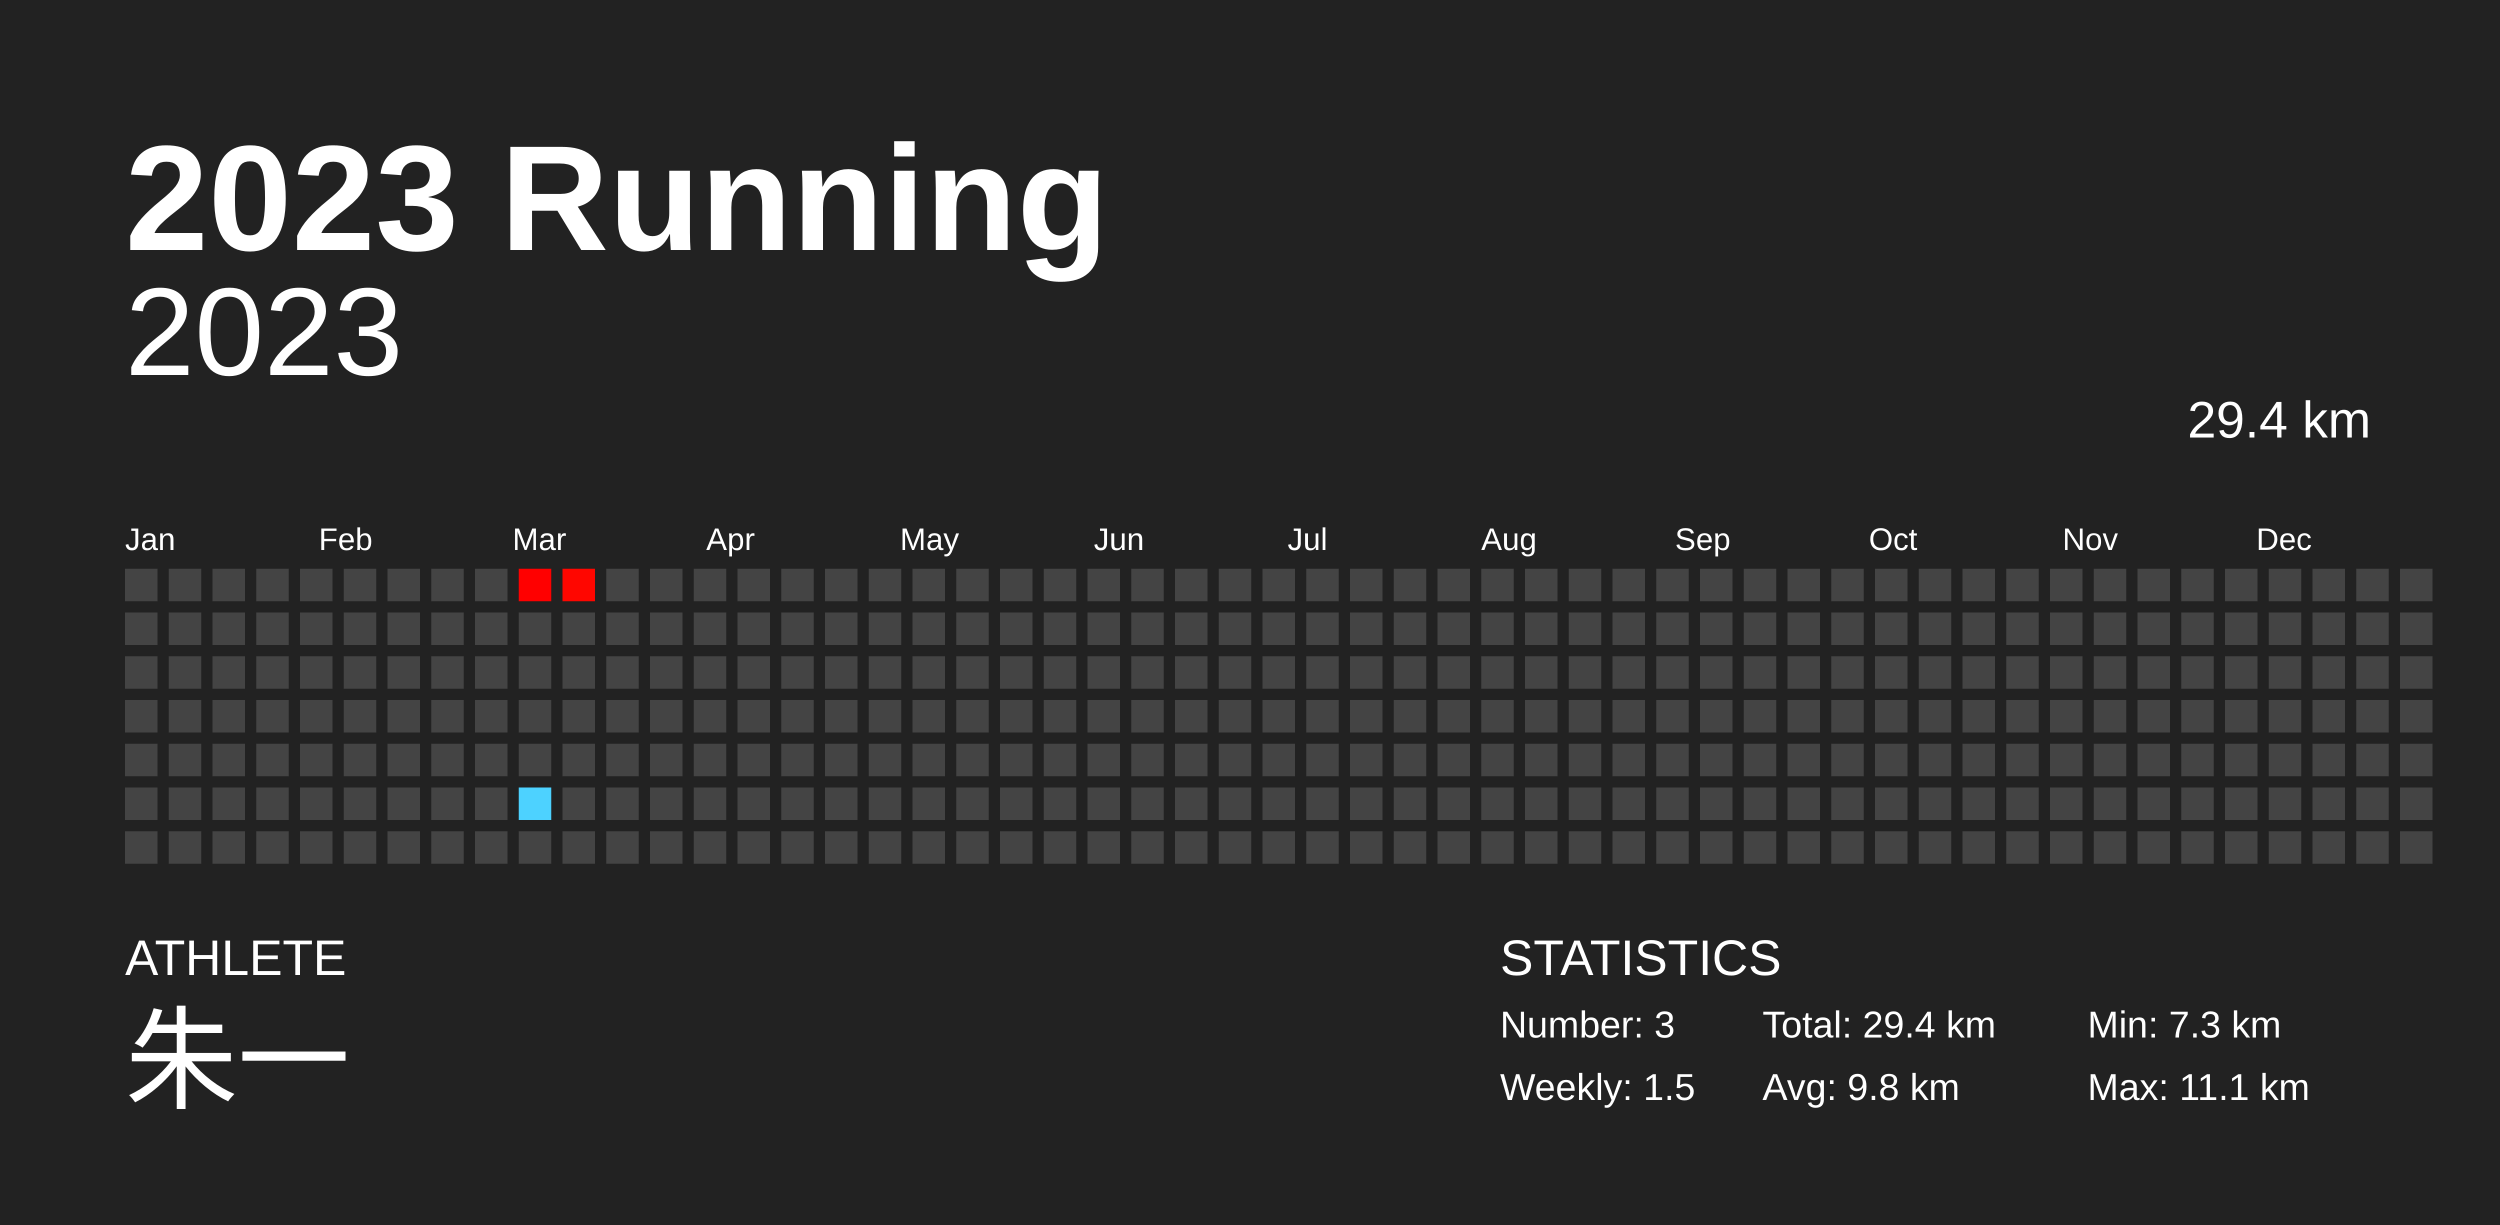
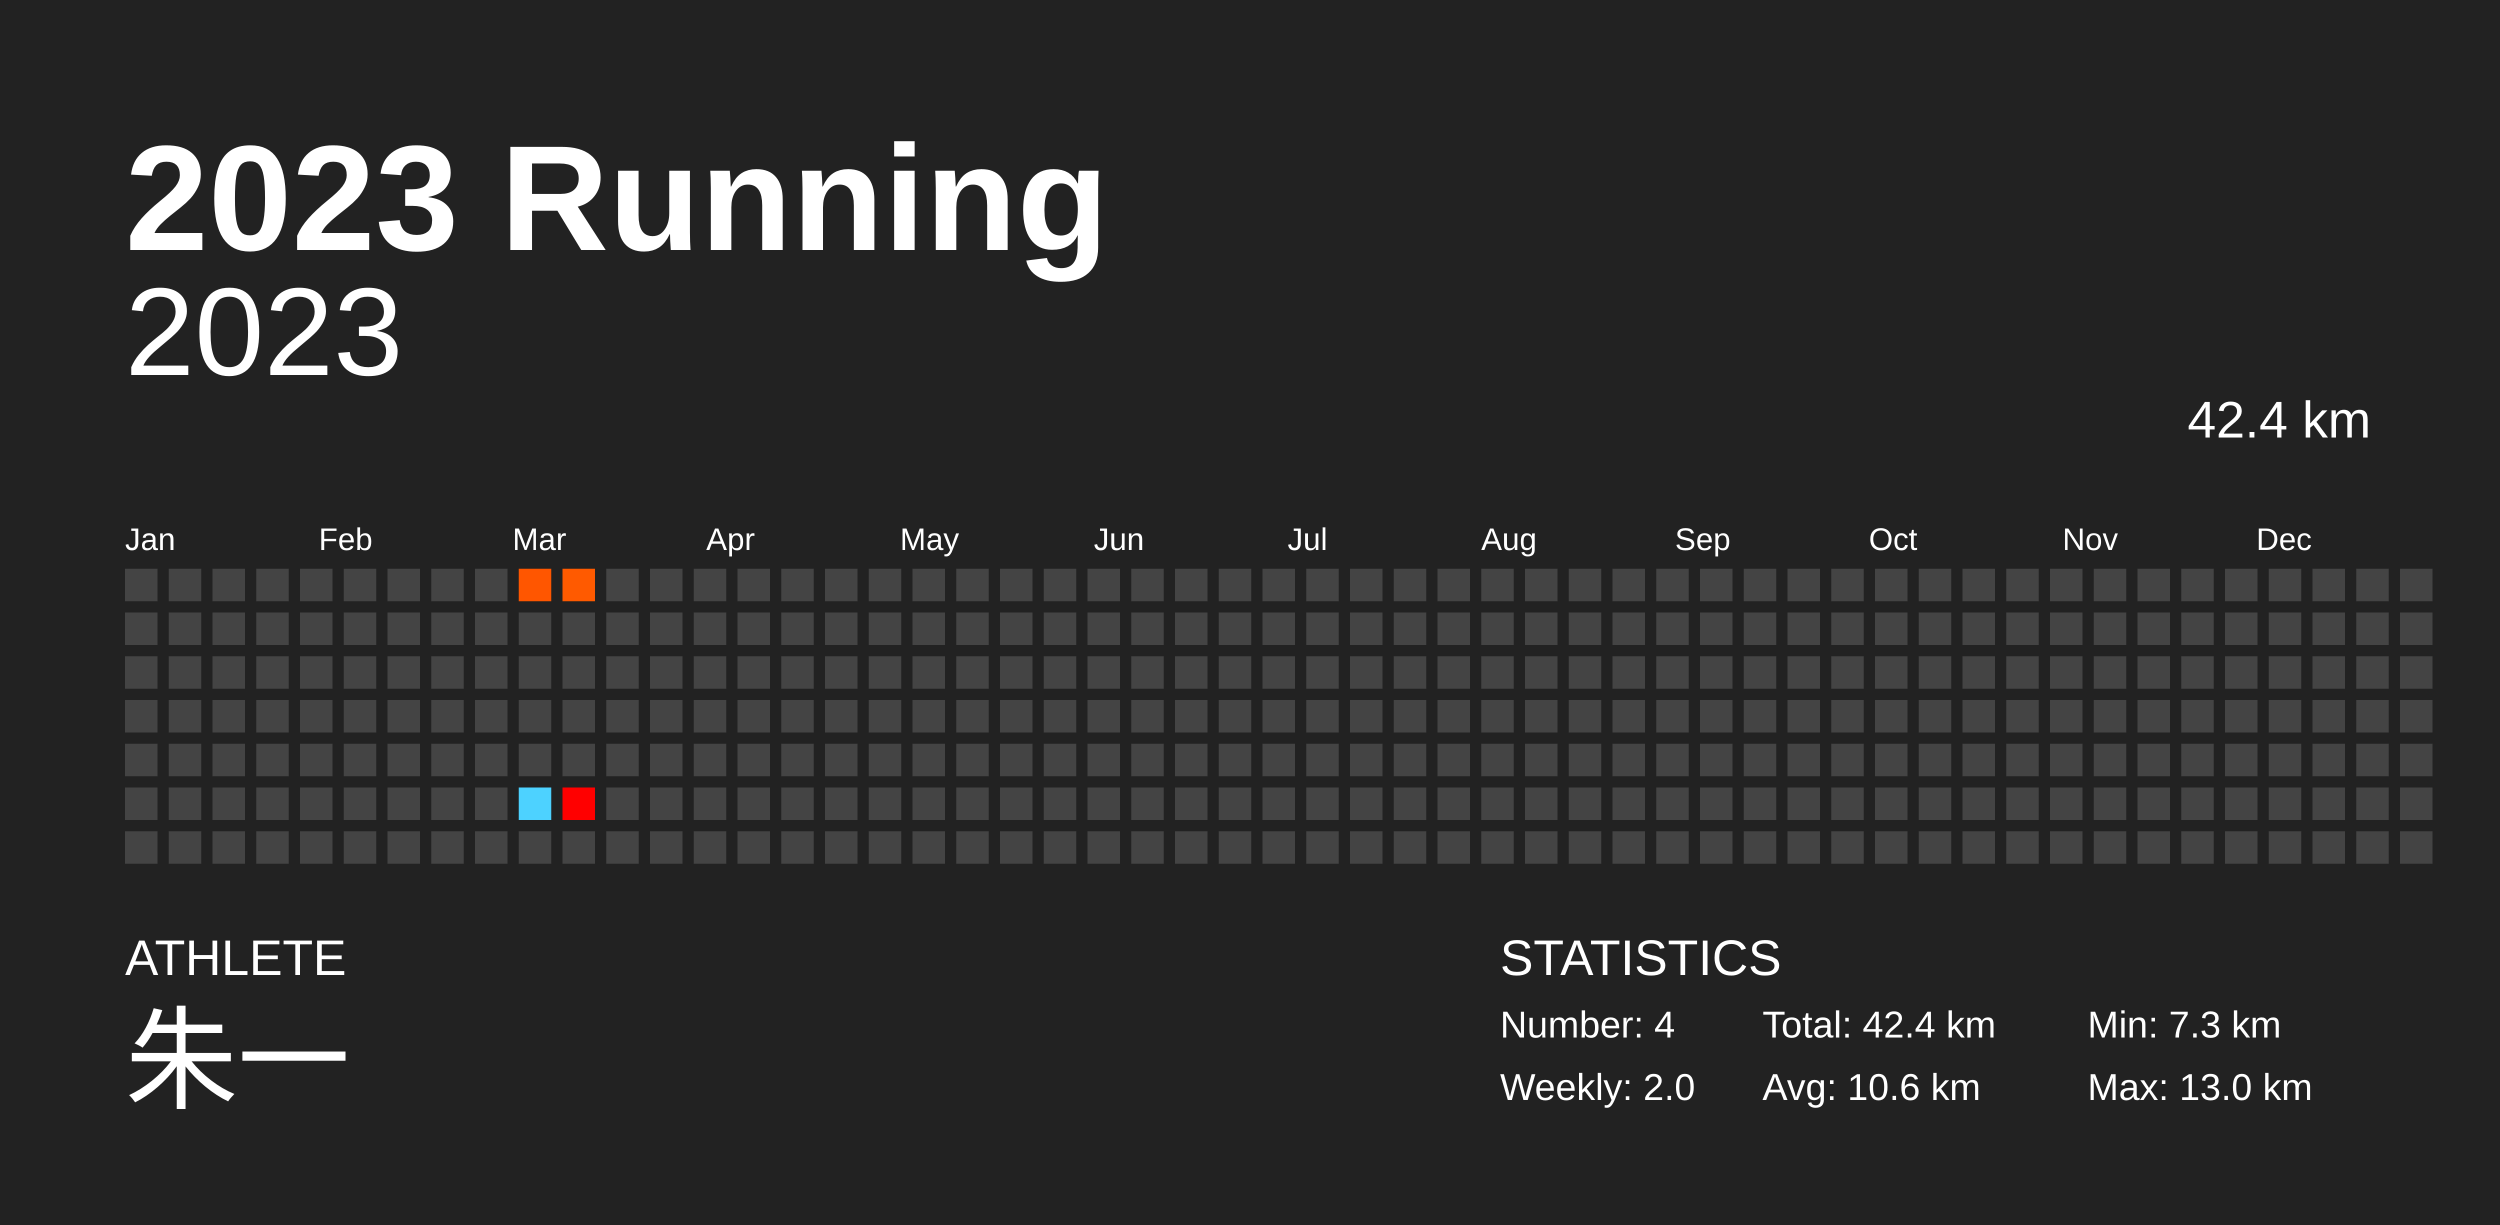
<svg xmlns="http://www.w3.org/2000/svg" baseProfile="full" height="98mm" version="1.1" viewBox="0,0,200,98" width="200mm">
  <defs />
  <rect fill="#222222" height="98" width="200" x="0" y="0" />
  <text fill="#FFFFFF" style="font-size:12px; font-family:Arial; font-weight:bold;" x="10" y="20">2023 Running</text>
  <text fill="#FFFFFF" style="font-size:4px; font-family:Arial" x="10" y="78">ATHLETE</text>
  <text fill="#FFFFFF" style="font-size:9px; font-family:Arial" x="10" y="88">朱一</text>
  <text fill="#FFFFFF" style="font-size:4px; font-family:Arial" x="120" y="78">STATISTICS</text>
-   <text fill="#FFFFFF" style="font-size:3px; font-family:Arial" x="120" y="83">Number: 3</text>
-   <text fill="#FFFFFF" style="font-size:3px; font-family:Arial" x="120" y="88">Weekly: 1.5</text>
-   <text fill="#FFFFFF" style="font-size:3px; font-family:Arial" x="141" y="83">Total: 29.4 km</text>
-   <text fill="#FFFFFF" style="font-size:3px; font-family:Arial" x="141" y="88">Avg: 9.8 km</text>
+   <text fill="#FFFFFF" style="font-size:3px; font-family:Arial" x="120" y="83">Number: 4</text>
+   <text fill="#FFFFFF" style="font-size:3px; font-family:Arial" x="120" y="88">Weekly: 2.0</text>
+   <text fill="#FFFFFF" style="font-size:3px; font-family:Arial" x="141" y="83">Total: 42.4 km</text>
+   <text fill="#FFFFFF" style="font-size:3px; font-family:Arial" x="141" y="88">Avg: 10.6 km</text>
  <text fill="#FFFFFF" style="font-size:3px; font-family:Arial" x="167" y="83">Min: 7.3 km</text>
-   <text fill="#FFFFFF" style="font-size:3px; font-family:Arial" x="167" y="88">Max: 11.1 km</text>
+   <text fill="#FFFFFF" style="font-size:3px; font-family:Arial" x="167" y="88">Max: 13.0 km</text>
  <text alignment-baseline="hanging" fill="#FFFFFF" style="font-size:10.0px; font-family:Arial;" x="10" y="30">2023</text>
-   <text alignment-baseline="hanging" fill="#FFFFFF" style="font-size:4.125px; font-family:Arial;" x="175" y="35">29.4 km</text>
+   <text alignment-baseline="hanging" fill="#FFFFFF" style="font-size:4.125px; font-family:Arial;" x="175" y="35">42.4 km</text>
  <text fill="#FFFFFF" style="font-size:2.5px; font-family:Arial" x="10.0" y="44">Jan</text>
  <text fill="#FFFFFF" style="font-size:2.5px; font-family:Arial" x="25.5" y="44">Feb</text>
  <text fill="#FFFFFF" style="font-size:2.5px; font-family:Arial" x="41.0" y="44">Mar</text>
  <text fill="#FFFFFF" style="font-size:2.5px; font-family:Arial" x="56.5" y="44">Apr</text>
  <text fill="#FFFFFF" style="font-size:2.5px; font-family:Arial" x="72.0" y="44">May</text>
  <text fill="#FFFFFF" style="font-size:2.5px; font-family:Arial" x="87.5" y="44">Jun</text>
  <text fill="#FFFFFF" style="font-size:2.5px; font-family:Arial" x="103.0" y="44">Jul</text>
  <text fill="#FFFFFF" style="font-size:2.5px; font-family:Arial" x="118.5" y="44">Aug</text>
  <text fill="#FFFFFF" style="font-size:2.5px; font-family:Arial" x="134.0" y="44">Sep</text>
  <text fill="#FFFFFF" style="font-size:2.5px; font-family:Arial" x="149.5" y="44">Oct</text>
  <text fill="#FFFFFF" style="font-size:2.5px; font-family:Arial" x="165.0" y="44">Nov</text>
  <text fill="#FFFFFF" style="font-size:2.5px; font-family:Arial" x="180.5" y="44">Dec</text>
  <rect fill="#444444" height="2.6" width="2.6" x="10.0" y="45.5" />
  <rect fill="#444444" height="2.6" width="2.6" x="10.0" y="49.0" />
  <rect fill="#444444" height="2.6" width="2.6" x="10.0" y="52.5" />
  <rect fill="#444444" height="2.6" width="2.6" x="10.0" y="56.0" />
  <rect fill="#444444" height="2.6" width="2.6" x="10.0" y="59.5" />
  <rect fill="#444444" height="2.6" width="2.6" x="10.0" y="63.0" />
  <rect fill="#444444" height="2.6" width="2.6" x="10.0" y="66.5" />
  <rect fill="#444444" height="2.6" width="2.6" x="13.5" y="45.5" />
  <rect fill="#444444" height="2.6" width="2.6" x="13.5" y="49.0" />
  <rect fill="#444444" height="2.6" width="2.6" x="13.5" y="52.5" />
  <rect fill="#444444" height="2.6" width="2.6" x="13.5" y="56.0" />
  <rect fill="#444444" height="2.6" width="2.6" x="13.5" y="59.5" />
  <rect fill="#444444" height="2.6" width="2.6" x="13.5" y="63.0" />
  <rect fill="#444444" height="2.6" width="2.6" x="13.5" y="66.5" />
  <rect fill="#444444" height="2.6" width="2.6" x="17.0" y="45.5" />
  <rect fill="#444444" height="2.6" width="2.6" x="17.0" y="49.0" />
  <rect fill="#444444" height="2.6" width="2.6" x="17.0" y="52.5" />
  <rect fill="#444444" height="2.6" width="2.6" x="17.0" y="56.0" />
  <rect fill="#444444" height="2.6" width="2.6" x="17.0" y="59.5" />
  <rect fill="#444444" height="2.6" width="2.6" x="17.0" y="63.0" />
  <rect fill="#444444" height="2.6" width="2.6" x="17.0" y="66.5" />
  <rect fill="#444444" height="2.6" width="2.6" x="20.5" y="45.5" />
  <rect fill="#444444" height="2.6" width="2.6" x="20.5" y="49.0" />
  <rect fill="#444444" height="2.6" width="2.6" x="20.5" y="52.5" />
  <rect fill="#444444" height="2.6" width="2.6" x="20.5" y="56.0" />
  <rect fill="#444444" height="2.6" width="2.6" x="20.5" y="59.5" />
  <rect fill="#444444" height="2.6" width="2.6" x="20.5" y="63.0" />
  <rect fill="#444444" height="2.6" width="2.6" x="20.5" y="66.5" />
  <rect fill="#444444" height="2.6" width="2.6" x="24.0" y="45.5" />
  <rect fill="#444444" height="2.6" width="2.6" x="24.0" y="49.0" />
  <rect fill="#444444" height="2.6" width="2.6" x="24.0" y="52.5" />
  <rect fill="#444444" height="2.6" width="2.6" x="24.0" y="56.0" />
  <rect fill="#444444" height="2.6" width="2.6" x="24.0" y="59.5" />
  <rect fill="#444444" height="2.6" width="2.6" x="24.0" y="63.0" />
  <rect fill="#444444" height="2.6" width="2.6" x="24.0" y="66.5" />
  <rect fill="#444444" height="2.6" width="2.6" x="27.5" y="45.5" />
  <rect fill="#444444" height="2.6" width="2.6" x="27.5" y="49.0" />
  <rect fill="#444444" height="2.6" width="2.6" x="27.5" y="52.5" />
  <rect fill="#444444" height="2.6" width="2.6" x="27.5" y="56.0" />
  <rect fill="#444444" height="2.6" width="2.6" x="27.5" y="59.5" />
  <rect fill="#444444" height="2.6" width="2.6" x="27.5" y="63.0" />
  <rect fill="#444444" height="2.6" width="2.6" x="27.5" y="66.5" />
  <rect fill="#444444" height="2.6" width="2.6" x="31.0" y="45.5" />
  <rect fill="#444444" height="2.6" width="2.6" x="31.0" y="49.0" />
  <rect fill="#444444" height="2.6" width="2.6" x="31.0" y="52.5" />
  <rect fill="#444444" height="2.6" width="2.6" x="31.0" y="56.0" />
  <rect fill="#444444" height="2.6" width="2.6" x="31.0" y="59.5" />
  <rect fill="#444444" height="2.6" width="2.6" x="31.0" y="63.0" />
  <rect fill="#444444" height="2.6" width="2.6" x="31.0" y="66.5" />
  <rect fill="#444444" height="2.6" width="2.6" x="34.5" y="45.5" />
  <rect fill="#444444" height="2.6" width="2.6" x="34.5" y="49.0" />
  <rect fill="#444444" height="2.6" width="2.6" x="34.5" y="52.5" />
  <rect fill="#444444" height="2.6" width="2.6" x="34.5" y="56.0" />
  <rect fill="#444444" height="2.6" width="2.6" x="34.5" y="59.5" />
  <rect fill="#444444" height="2.6" width="2.6" x="34.5" y="63.0" />
  <rect fill="#444444" height="2.6" width="2.6" x="34.5" y="66.5" />
  <rect fill="#444444" height="2.6" width="2.6" x="38.0" y="45.5" />
  <rect fill="#444444" height="2.6" width="2.6" x="38.0" y="49.0" />
  <rect fill="#444444" height="2.6" width="2.6" x="38.0" y="52.5" />
  <rect fill="#444444" height="2.6" width="2.6" x="38.0" y="56.0" />
  <rect fill="#444444" height="2.6" width="2.6" x="38.0" y="59.5" />
  <rect fill="#444444" height="2.6" width="2.6" x="38.0" y="63.0" />
  <rect fill="#444444" height="2.6" width="2.6" x="38.0" y="66.5" />
-   <rect fill="#ff0000" height="2.6" width="2.6" x="41.5" y="45.5" />
+   <rect fill="#ff5600" height="2.6" width="2.6" x="41.5" y="45.5" />
  <rect fill="#444444" height="2.6" width="2.6" x="41.5" y="49.0" />
  <rect fill="#444444" height="2.6" width="2.6" x="41.5" y="52.5" />
  <rect fill="#444444" height="2.6" width="2.6" x="41.5" y="56.0" />
  <rect fill="#444444" height="2.6" width="2.6" x="41.5" y="59.5" />
  <rect fill="#4dd2ff" height="2.6" width="2.6" x="41.5" y="63.0" />
  <rect fill="#444444" height="2.6" width="2.6" x="41.5" y="66.5" />
-   <rect fill="#ff0600" height="2.6" width="2.6" x="45.0" y="45.5" />
+   <rect fill="#ff5a00" height="2.6" width="2.6" x="45.0" y="45.5" />
  <rect fill="#444444" height="2.6" width="2.6" x="45.0" y="49.0" />
  <rect fill="#444444" height="2.6" width="2.6" x="45.0" y="52.5" />
  <rect fill="#444444" height="2.6" width="2.6" x="45.0" y="56.0" />
  <rect fill="#444444" height="2.6" width="2.6" x="45.0" y="59.5" />
-   <rect fill="#444444" height="2.6" width="2.6" x="45.0" y="63.0" />
+   <rect fill="#ff0000" height="2.6" width="2.6" x="45.0" y="63.0" />
  <rect fill="#444444" height="2.6" width="2.6" x="45.0" y="66.5" />
  <rect fill="#444444" height="2.6" width="2.6" x="48.5" y="45.5" />
  <rect fill="#444444" height="2.6" width="2.6" x="48.5" y="49.0" />
  <rect fill="#444444" height="2.6" width="2.6" x="48.5" y="52.5" />
  <rect fill="#444444" height="2.6" width="2.6" x="48.5" y="56.0" />
  <rect fill="#444444" height="2.6" width="2.6" x="48.5" y="59.5" />
  <rect fill="#444444" height="2.6" width="2.6" x="48.5" y="63.0" />
  <rect fill="#444444" height="2.6" width="2.6" x="48.5" y="66.5" />
  <rect fill="#444444" height="2.6" width="2.6" x="52.0" y="45.5" />
  <rect fill="#444444" height="2.6" width="2.6" x="52.0" y="49.0" />
  <rect fill="#444444" height="2.6" width="2.6" x="52.0" y="52.5" />
  <rect fill="#444444" height="2.6" width="2.6" x="52.0" y="56.0" />
  <rect fill="#444444" height="2.6" width="2.6" x="52.0" y="59.5" />
  <rect fill="#444444" height="2.6" width="2.6" x="52.0" y="63.0" />
  <rect fill="#444444" height="2.6" width="2.6" x="52.0" y="66.5" />
  <rect fill="#444444" height="2.6" width="2.6" x="55.5" y="45.5" />
  <rect fill="#444444" height="2.6" width="2.6" x="55.5" y="49.0" />
  <rect fill="#444444" height="2.6" width="2.6" x="55.5" y="52.5" />
  <rect fill="#444444" height="2.6" width="2.6" x="55.5" y="56.0" />
  <rect fill="#444444" height="2.6" width="2.6" x="55.5" y="59.5" />
  <rect fill="#444444" height="2.6" width="2.6" x="55.5" y="63.0" />
  <rect fill="#444444" height="2.6" width="2.6" x="55.5" y="66.5" />
  <rect fill="#444444" height="2.6" width="2.6" x="59.0" y="45.5" />
  <rect fill="#444444" height="2.6" width="2.6" x="59.0" y="49.0" />
  <rect fill="#444444" height="2.6" width="2.6" x="59.0" y="52.5" />
  <rect fill="#444444" height="2.6" width="2.6" x="59.0" y="56.0" />
  <rect fill="#444444" height="2.6" width="2.6" x="59.0" y="59.5" />
  <rect fill="#444444" height="2.6" width="2.6" x="59.0" y="63.0" />
  <rect fill="#444444" height="2.6" width="2.6" x="59.0" y="66.5" />
  <rect fill="#444444" height="2.6" width="2.6" x="62.5" y="45.5" />
  <rect fill="#444444" height="2.6" width="2.6" x="62.5" y="49.0" />
  <rect fill="#444444" height="2.6" width="2.6" x="62.5" y="52.5" />
  <rect fill="#444444" height="2.6" width="2.6" x="62.5" y="56.0" />
  <rect fill="#444444" height="2.6" width="2.6" x="62.5" y="59.5" />
  <rect fill="#444444" height="2.6" width="2.6" x="62.5" y="63.0" />
  <rect fill="#444444" height="2.6" width="2.6" x="62.5" y="66.5" />
  <rect fill="#444444" height="2.6" width="2.6" x="66.0" y="45.5" />
  <rect fill="#444444" height="2.6" width="2.6" x="66.0" y="49.0" />
  <rect fill="#444444" height="2.6" width="2.6" x="66.0" y="52.5" />
  <rect fill="#444444" height="2.6" width="2.6" x="66.0" y="56.0" />
  <rect fill="#444444" height="2.6" width="2.6" x="66.0" y="59.5" />
  <rect fill="#444444" height="2.6" width="2.6" x="66.0" y="63.0" />
  <rect fill="#444444" height="2.6" width="2.6" x="66.0" y="66.5" />
  <rect fill="#444444" height="2.6" width="2.6" x="69.5" y="45.5" />
  <rect fill="#444444" height="2.6" width="2.6" x="69.5" y="49.0" />
  <rect fill="#444444" height="2.6" width="2.6" x="69.5" y="52.5" />
  <rect fill="#444444" height="2.6" width="2.6" x="69.5" y="56.0" />
  <rect fill="#444444" height="2.6" width="2.6" x="69.5" y="59.5" />
  <rect fill="#444444" height="2.6" width="2.6" x="69.5" y="63.0" />
  <rect fill="#444444" height="2.6" width="2.6" x="69.5" y="66.5" />
  <rect fill="#444444" height="2.6" width="2.6" x="73.0" y="45.5" />
  <rect fill="#444444" height="2.6" width="2.6" x="73.0" y="49.0" />
  <rect fill="#444444" height="2.6" width="2.6" x="73.0" y="52.5" />
  <rect fill="#444444" height="2.6" width="2.6" x="73.0" y="56.0" />
  <rect fill="#444444" height="2.6" width="2.6" x="73.0" y="59.5" />
  <rect fill="#444444" height="2.6" width="2.6" x="73.0" y="63.0" />
  <rect fill="#444444" height="2.6" width="2.6" x="73.0" y="66.5" />
  <rect fill="#444444" height="2.6" width="2.6" x="76.5" y="45.5" />
  <rect fill="#444444" height="2.6" width="2.6" x="76.5" y="49.0" />
  <rect fill="#444444" height="2.6" width="2.6" x="76.5" y="52.5" />
  <rect fill="#444444" height="2.6" width="2.6" x="76.5" y="56.0" />
  <rect fill="#444444" height="2.6" width="2.6" x="76.5" y="59.5" />
  <rect fill="#444444" height="2.6" width="2.6" x="76.5" y="63.0" />
  <rect fill="#444444" height="2.6" width="2.6" x="76.5" y="66.5" />
  <rect fill="#444444" height="2.6" width="2.6" x="80.0" y="45.5" />
  <rect fill="#444444" height="2.6" width="2.6" x="80.0" y="49.0" />
  <rect fill="#444444" height="2.6" width="2.6" x="80.0" y="52.5" />
  <rect fill="#444444" height="2.6" width="2.6" x="80.0" y="56.0" />
  <rect fill="#444444" height="2.6" width="2.6" x="80.0" y="59.5" />
  <rect fill="#444444" height="2.6" width="2.6" x="80.0" y="63.0" />
  <rect fill="#444444" height="2.6" width="2.6" x="80.0" y="66.5" />
  <rect fill="#444444" height="2.6" width="2.6" x="83.5" y="45.5" />
  <rect fill="#444444" height="2.6" width="2.6" x="83.5" y="49.0" />
  <rect fill="#444444" height="2.6" width="2.6" x="83.5" y="52.5" />
  <rect fill="#444444" height="2.6" width="2.6" x="83.5" y="56.0" />
  <rect fill="#444444" height="2.6" width="2.6" x="83.5" y="59.5" />
  <rect fill="#444444" height="2.6" width="2.6" x="83.5" y="63.0" />
  <rect fill="#444444" height="2.6" width="2.6" x="83.5" y="66.5" />
  <rect fill="#444444" height="2.6" width="2.6" x="87.0" y="45.5" />
  <rect fill="#444444" height="2.6" width="2.6" x="87.0" y="49.0" />
  <rect fill="#444444" height="2.6" width="2.6" x="87.0" y="52.5" />
  <rect fill="#444444" height="2.6" width="2.6" x="87.0" y="56.0" />
  <rect fill="#444444" height="2.6" width="2.6" x="87.0" y="59.5" />
  <rect fill="#444444" height="2.6" width="2.6" x="87.0" y="63.0" />
  <rect fill="#444444" height="2.6" width="2.6" x="87.0" y="66.5" />
  <rect fill="#444444" height="2.6" width="2.6" x="90.5" y="45.5" />
  <rect fill="#444444" height="2.6" width="2.6" x="90.5" y="49.0" />
  <rect fill="#444444" height="2.6" width="2.6" x="90.5" y="52.5" />
  <rect fill="#444444" height="2.6" width="2.6" x="90.5" y="56.0" />
  <rect fill="#444444" height="2.6" width="2.6" x="90.5" y="59.5" />
  <rect fill="#444444" height="2.6" width="2.6" x="90.5" y="63.0" />
  <rect fill="#444444" height="2.6" width="2.6" x="90.5" y="66.5" />
  <rect fill="#444444" height="2.6" width="2.6" x="94.0" y="45.5" />
  <rect fill="#444444" height="2.6" width="2.6" x="94.0" y="49.0" />
  <rect fill="#444444" height="2.6" width="2.6" x="94.0" y="52.5" />
  <rect fill="#444444" height="2.6" width="2.6" x="94.0" y="56.0" />
  <rect fill="#444444" height="2.6" width="2.6" x="94.0" y="59.5" />
  <rect fill="#444444" height="2.6" width="2.6" x="94.0" y="63.0" />
  <rect fill="#444444" height="2.6" width="2.6" x="94.0" y="66.5" />
  <rect fill="#444444" height="2.6" width="2.6" x="97.5" y="45.5" />
  <rect fill="#444444" height="2.6" width="2.6" x="97.5" y="49.0" />
  <rect fill="#444444" height="2.6" width="2.6" x="97.5" y="52.5" />
  <rect fill="#444444" height="2.6" width="2.6" x="97.5" y="56.0" />
  <rect fill="#444444" height="2.6" width="2.6" x="97.5" y="59.5" />
  <rect fill="#444444" height="2.6" width="2.6" x="97.5" y="63.0" />
  <rect fill="#444444" height="2.6" width="2.6" x="97.5" y="66.5" />
  <rect fill="#444444" height="2.6" width="2.6" x="101.0" y="45.5" />
  <rect fill="#444444" height="2.6" width="2.6" x="101.0" y="49.0" />
  <rect fill="#444444" height="2.6" width="2.6" x="101.0" y="52.5" />
  <rect fill="#444444" height="2.6" width="2.6" x="101.0" y="56.0" />
  <rect fill="#444444" height="2.6" width="2.6" x="101.0" y="59.5" />
  <rect fill="#444444" height="2.6" width="2.6" x="101.0" y="63.0" />
  <rect fill="#444444" height="2.6" width="2.6" x="101.0" y="66.5" />
  <rect fill="#444444" height="2.6" width="2.6" x="104.5" y="45.5" />
  <rect fill="#444444" height="2.6" width="2.6" x="104.5" y="49.0" />
  <rect fill="#444444" height="2.6" width="2.6" x="104.5" y="52.5" />
  <rect fill="#444444" height="2.6" width="2.6" x="104.5" y="56.0" />
  <rect fill="#444444" height="2.6" width="2.6" x="104.5" y="59.5" />
  <rect fill="#444444" height="2.6" width="2.6" x="104.5" y="63.0" />
  <rect fill="#444444" height="2.6" width="2.6" x="104.5" y="66.5" />
  <rect fill="#444444" height="2.6" width="2.6" x="108.0" y="45.5" />
  <rect fill="#444444" height="2.6" width="2.6" x="108.0" y="49.0" />
  <rect fill="#444444" height="2.6" width="2.6" x="108.0" y="52.5" />
  <rect fill="#444444" height="2.6" width="2.6" x="108.0" y="56.0" />
  <rect fill="#444444" height="2.6" width="2.6" x="108.0" y="59.5" />
  <rect fill="#444444" height="2.6" width="2.6" x="108.0" y="63.0" />
  <rect fill="#444444" height="2.6" width="2.6" x="108.0" y="66.5" />
  <rect fill="#444444" height="2.6" width="2.6" x="111.5" y="45.5" />
  <rect fill="#444444" height="2.6" width="2.6" x="111.5" y="49.0" />
  <rect fill="#444444" height="2.6" width="2.6" x="111.5" y="52.5" />
  <rect fill="#444444" height="2.6" width="2.6" x="111.5" y="56.0" />
  <rect fill="#444444" height="2.6" width="2.6" x="111.5" y="59.5" />
  <rect fill="#444444" height="2.6" width="2.6" x="111.5" y="63.0" />
  <rect fill="#444444" height="2.6" width="2.6" x="111.5" y="66.5" />
  <rect fill="#444444" height="2.6" width="2.6" x="115.0" y="45.5" />
  <rect fill="#444444" height="2.6" width="2.6" x="115.0" y="49.0" />
  <rect fill="#444444" height="2.6" width="2.6" x="115.0" y="52.5" />
  <rect fill="#444444" height="2.6" width="2.6" x="115.0" y="56.0" />
  <rect fill="#444444" height="2.6" width="2.6" x="115.0" y="59.5" />
  <rect fill="#444444" height="2.6" width="2.6" x="115.0" y="63.0" />
  <rect fill="#444444" height="2.6" width="2.6" x="115.0" y="66.5" />
  <rect fill="#444444" height="2.6" width="2.6" x="118.5" y="45.5" />
  <rect fill="#444444" height="2.6" width="2.6" x="118.5" y="49.0" />
  <rect fill="#444444" height="2.6" width="2.6" x="118.5" y="52.5" />
  <rect fill="#444444" height="2.6" width="2.6" x="118.5" y="56.0" />
  <rect fill="#444444" height="2.6" width="2.6" x="118.5" y="59.5" />
  <rect fill="#444444" height="2.6" width="2.6" x="118.5" y="63.0" />
  <rect fill="#444444" height="2.6" width="2.6" x="118.5" y="66.5" />
  <rect fill="#444444" height="2.6" width="2.6" x="122.0" y="45.5" />
  <rect fill="#444444" height="2.6" width="2.6" x="122.0" y="49.0" />
  <rect fill="#444444" height="2.6" width="2.6" x="122.0" y="52.5" />
  <rect fill="#444444" height="2.6" width="2.6" x="122.0" y="56.0" />
  <rect fill="#444444" height="2.6" width="2.6" x="122.0" y="59.5" />
  <rect fill="#444444" height="2.6" width="2.6" x="122.0" y="63.0" />
  <rect fill="#444444" height="2.6" width="2.6" x="122.0" y="66.5" />
  <rect fill="#444444" height="2.6" width="2.6" x="125.5" y="45.5" />
  <rect fill="#444444" height="2.6" width="2.6" x="125.5" y="49.0" />
  <rect fill="#444444" height="2.6" width="2.6" x="125.5" y="52.5" />
  <rect fill="#444444" height="2.6" width="2.6" x="125.5" y="56.0" />
  <rect fill="#444444" height="2.6" width="2.6" x="125.5" y="59.5" />
  <rect fill="#444444" height="2.6" width="2.6" x="125.5" y="63.0" />
  <rect fill="#444444" height="2.6" width="2.6" x="125.5" y="66.5" />
  <rect fill="#444444" height="2.6" width="2.6" x="129.0" y="45.5" />
  <rect fill="#444444" height="2.6" width="2.6" x="129.0" y="49.0" />
  <rect fill="#444444" height="2.6" width="2.6" x="129.0" y="52.5" />
  <rect fill="#444444" height="2.6" width="2.6" x="129.0" y="56.0" />
  <rect fill="#444444" height="2.6" width="2.6" x="129.0" y="59.5" />
  <rect fill="#444444" height="2.6" width="2.6" x="129.0" y="63.0" />
  <rect fill="#444444" height="2.6" width="2.6" x="129.0" y="66.5" />
  <rect fill="#444444" height="2.6" width="2.6" x="132.5" y="45.5" />
  <rect fill="#444444" height="2.6" width="2.6" x="132.5" y="49.0" />
  <rect fill="#444444" height="2.6" width="2.6" x="132.5" y="52.5" />
  <rect fill="#444444" height="2.6" width="2.6" x="132.5" y="56.0" />
  <rect fill="#444444" height="2.6" width="2.6" x="132.5" y="59.5" />
  <rect fill="#444444" height="2.6" width="2.6" x="132.5" y="63.0" />
  <rect fill="#444444" height="2.6" width="2.6" x="132.5" y="66.5" />
  <rect fill="#444444" height="2.6" width="2.6" x="136.0" y="45.5" />
  <rect fill="#444444" height="2.6" width="2.6" x="136.0" y="49.0" />
  <rect fill="#444444" height="2.6" width="2.6" x="136.0" y="52.5" />
  <rect fill="#444444" height="2.6" width="2.6" x="136.0" y="56.0" />
  <rect fill="#444444" height="2.6" width="2.6" x="136.0" y="59.5" />
  <rect fill="#444444" height="2.6" width="2.6" x="136.0" y="63.0" />
  <rect fill="#444444" height="2.6" width="2.6" x="136.0" y="66.5" />
  <rect fill="#444444" height="2.6" width="2.6" x="139.5" y="45.5" />
  <rect fill="#444444" height="2.6" width="2.6" x="139.5" y="49.0" />
  <rect fill="#444444" height="2.6" width="2.6" x="139.5" y="52.5" />
  <rect fill="#444444" height="2.6" width="2.6" x="139.5" y="56.0" />
  <rect fill="#444444" height="2.6" width="2.6" x="139.5" y="59.5" />
  <rect fill="#444444" height="2.6" width="2.6" x="139.5" y="63.0" />
  <rect fill="#444444" height="2.6" width="2.6" x="139.5" y="66.5" />
  <rect fill="#444444" height="2.6" width="2.6" x="143.0" y="45.5" />
  <rect fill="#444444" height="2.6" width="2.6" x="143.0" y="49.0" />
  <rect fill="#444444" height="2.6" width="2.6" x="143.0" y="52.5" />
  <rect fill="#444444" height="2.6" width="2.6" x="143.0" y="56.0" />
  <rect fill="#444444" height="2.6" width="2.6" x="143.0" y="59.5" />
  <rect fill="#444444" height="2.6" width="2.6" x="143.0" y="63.0" />
  <rect fill="#444444" height="2.6" width="2.6" x="143.0" y="66.5" />
  <rect fill="#444444" height="2.6" width="2.6" x="146.5" y="45.5" />
  <rect fill="#444444" height="2.6" width="2.6" x="146.5" y="49.0" />
  <rect fill="#444444" height="2.6" width="2.6" x="146.5" y="52.5" />
  <rect fill="#444444" height="2.6" width="2.6" x="146.5" y="56.0" />
  <rect fill="#444444" height="2.6" width="2.6" x="146.5" y="59.5" />
  <rect fill="#444444" height="2.6" width="2.6" x="146.5" y="63.0" />
  <rect fill="#444444" height="2.6" width="2.6" x="146.5" y="66.5" />
  <rect fill="#444444" height="2.6" width="2.6" x="150.0" y="45.5" />
  <rect fill="#444444" height="2.6" width="2.6" x="150.0" y="49.0" />
  <rect fill="#444444" height="2.6" width="2.6" x="150.0" y="52.5" />
  <rect fill="#444444" height="2.6" width="2.6" x="150.0" y="56.0" />
  <rect fill="#444444" height="2.6" width="2.6" x="150.0" y="59.5" />
  <rect fill="#444444" height="2.6" width="2.6" x="150.0" y="63.0" />
  <rect fill="#444444" height="2.6" width="2.6" x="150.0" y="66.5" />
  <rect fill="#444444" height="2.6" width="2.6" x="153.5" y="45.5" />
  <rect fill="#444444" height="2.6" width="2.6" x="153.5" y="49.0" />
  <rect fill="#444444" height="2.6" width="2.6" x="153.5" y="52.5" />
  <rect fill="#444444" height="2.6" width="2.6" x="153.5" y="56.0" />
  <rect fill="#444444" height="2.6" width="2.6" x="153.5" y="59.5" />
  <rect fill="#444444" height="2.6" width="2.6" x="153.5" y="63.0" />
  <rect fill="#444444" height="2.6" width="2.6" x="153.5" y="66.5" />
  <rect fill="#444444" height="2.6" width="2.6" x="157.0" y="45.5" />
  <rect fill="#444444" height="2.6" width="2.6" x="157.0" y="49.0" />
  <rect fill="#444444" height="2.6" width="2.6" x="157.0" y="52.5" />
  <rect fill="#444444" height="2.6" width="2.6" x="157.0" y="56.0" />
  <rect fill="#444444" height="2.6" width="2.6" x="157.0" y="59.5" />
  <rect fill="#444444" height="2.6" width="2.6" x="157.0" y="63.0" />
  <rect fill="#444444" height="2.6" width="2.6" x="157.0" y="66.5" />
  <rect fill="#444444" height="2.6" width="2.6" x="160.5" y="45.5" />
  <rect fill="#444444" height="2.6" width="2.6" x="160.5" y="49.0" />
  <rect fill="#444444" height="2.6" width="2.6" x="160.5" y="52.5" />
  <rect fill="#444444" height="2.6" width="2.6" x="160.5" y="56.0" />
  <rect fill="#444444" height="2.6" width="2.6" x="160.5" y="59.5" />
  <rect fill="#444444" height="2.6" width="2.6" x="160.5" y="63.0" />
  <rect fill="#444444" height="2.6" width="2.6" x="160.5" y="66.5" />
  <rect fill="#444444" height="2.6" width="2.6" x="164.0" y="45.5" />
  <rect fill="#444444" height="2.6" width="2.6" x="164.0" y="49.0" />
  <rect fill="#444444" height="2.6" width="2.6" x="164.0" y="52.5" />
  <rect fill="#444444" height="2.6" width="2.6" x="164.0" y="56.0" />
  <rect fill="#444444" height="2.6" width="2.6" x="164.0" y="59.5" />
  <rect fill="#444444" height="2.6" width="2.6" x="164.0" y="63.0" />
  <rect fill="#444444" height="2.6" width="2.6" x="164.0" y="66.5" />
  <rect fill="#444444" height="2.6" width="2.6" x="167.5" y="45.5" />
  <rect fill="#444444" height="2.6" width="2.6" x="167.5" y="49.0" />
  <rect fill="#444444" height="2.6" width="2.6" x="167.5" y="52.5" />
  <rect fill="#444444" height="2.6" width="2.6" x="167.5" y="56.0" />
  <rect fill="#444444" height="2.6" width="2.6" x="167.5" y="59.5" />
  <rect fill="#444444" height="2.6" width="2.6" x="167.5" y="63.0" />
  <rect fill="#444444" height="2.6" width="2.6" x="167.5" y="66.5" />
  <rect fill="#444444" height="2.6" width="2.6" x="171.0" y="45.5" />
  <rect fill="#444444" height="2.6" width="2.6" x="171.0" y="49.0" />
  <rect fill="#444444" height="2.6" width="2.6" x="171.0" y="52.5" />
  <rect fill="#444444" height="2.6" width="2.6" x="171.0" y="56.0" />
  <rect fill="#444444" height="2.6" width="2.6" x="171.0" y="59.5" />
  <rect fill="#444444" height="2.6" width="2.6" x="171.0" y="63.0" />
  <rect fill="#444444" height="2.6" width="2.6" x="171.0" y="66.5" />
  <rect fill="#444444" height="2.6" width="2.6" x="174.5" y="45.5" />
  <rect fill="#444444" height="2.6" width="2.6" x="174.5" y="49.0" />
  <rect fill="#444444" height="2.6" width="2.6" x="174.5" y="52.5" />
  <rect fill="#444444" height="2.6" width="2.6" x="174.5" y="56.0" />
  <rect fill="#444444" height="2.6" width="2.6" x="174.5" y="59.5" />
  <rect fill="#444444" height="2.6" width="2.6" x="174.5" y="63.0" />
  <rect fill="#444444" height="2.6" width="2.6" x="174.5" y="66.5" />
  <rect fill="#444444" height="2.6" width="2.6" x="178.0" y="45.5" />
  <rect fill="#444444" height="2.6" width="2.6" x="178.0" y="49.0" />
  <rect fill="#444444" height="2.6" width="2.6" x="178.0" y="52.5" />
  <rect fill="#444444" height="2.6" width="2.6" x="178.0" y="56.0" />
  <rect fill="#444444" height="2.6" width="2.6" x="178.0" y="59.5" />
  <rect fill="#444444" height="2.6" width="2.6" x="178.0" y="63.0" />
  <rect fill="#444444" height="2.6" width="2.6" x="178.0" y="66.5" />
  <rect fill="#444444" height="2.6" width="2.6" x="181.5" y="45.5" />
  <rect fill="#444444" height="2.6" width="2.6" x="181.5" y="49.0" />
  <rect fill="#444444" height="2.6" width="2.6" x="181.5" y="52.5" />
  <rect fill="#444444" height="2.6" width="2.6" x="181.5" y="56.0" />
  <rect fill="#444444" height="2.6" width="2.6" x="181.5" y="59.5" />
  <rect fill="#444444" height="2.6" width="2.6" x="181.5" y="63.0" />
  <rect fill="#444444" height="2.6" width="2.6" x="181.5" y="66.5" />
  <rect fill="#444444" height="2.6" width="2.6" x="185.0" y="45.5" />
  <rect fill="#444444" height="2.6" width="2.6" x="185.0" y="49.0" />
  <rect fill="#444444" height="2.6" width="2.6" x="185.0" y="52.5" />
  <rect fill="#444444" height="2.6" width="2.6" x="185.0" y="56.0" />
  <rect fill="#444444" height="2.6" width="2.6" x="185.0" y="59.5" />
  <rect fill="#444444" height="2.6" width="2.6" x="185.0" y="63.0" />
  <rect fill="#444444" height="2.6" width="2.6" x="185.0" y="66.5" />
  <rect fill="#444444" height="2.6" width="2.6" x="188.5" y="45.5" />
  <rect fill="#444444" height="2.6" width="2.6" x="188.5" y="49.0" />
  <rect fill="#444444" height="2.6" width="2.6" x="188.5" y="52.5" />
  <rect fill="#444444" height="2.6" width="2.6" x="188.5" y="56.0" />
  <rect fill="#444444" height="2.6" width="2.6" x="188.5" y="59.5" />
  <rect fill="#444444" height="2.6" width="2.6" x="188.5" y="63.0" />
  <rect fill="#444444" height="2.6" width="2.6" x="188.5" y="66.5" />
  <rect fill="#444444" height="2.6" width="2.6" x="192.0" y="45.5" />
  <rect fill="#444444" height="2.6" width="2.6" x="192.0" y="49.0" />
  <rect fill="#444444" height="2.6" width="2.6" x="192.0" y="52.5" />
  <rect fill="#444444" height="2.6" width="2.6" x="192.0" y="56.0" />
  <rect fill="#444444" height="2.6" width="2.6" x="192.0" y="59.5" />
  <rect fill="#444444" height="2.6" width="2.6" x="192.0" y="63.0" />
  <rect fill="#444444" height="2.6" width="2.6" x="192.0" y="66.5" />
</svg>
